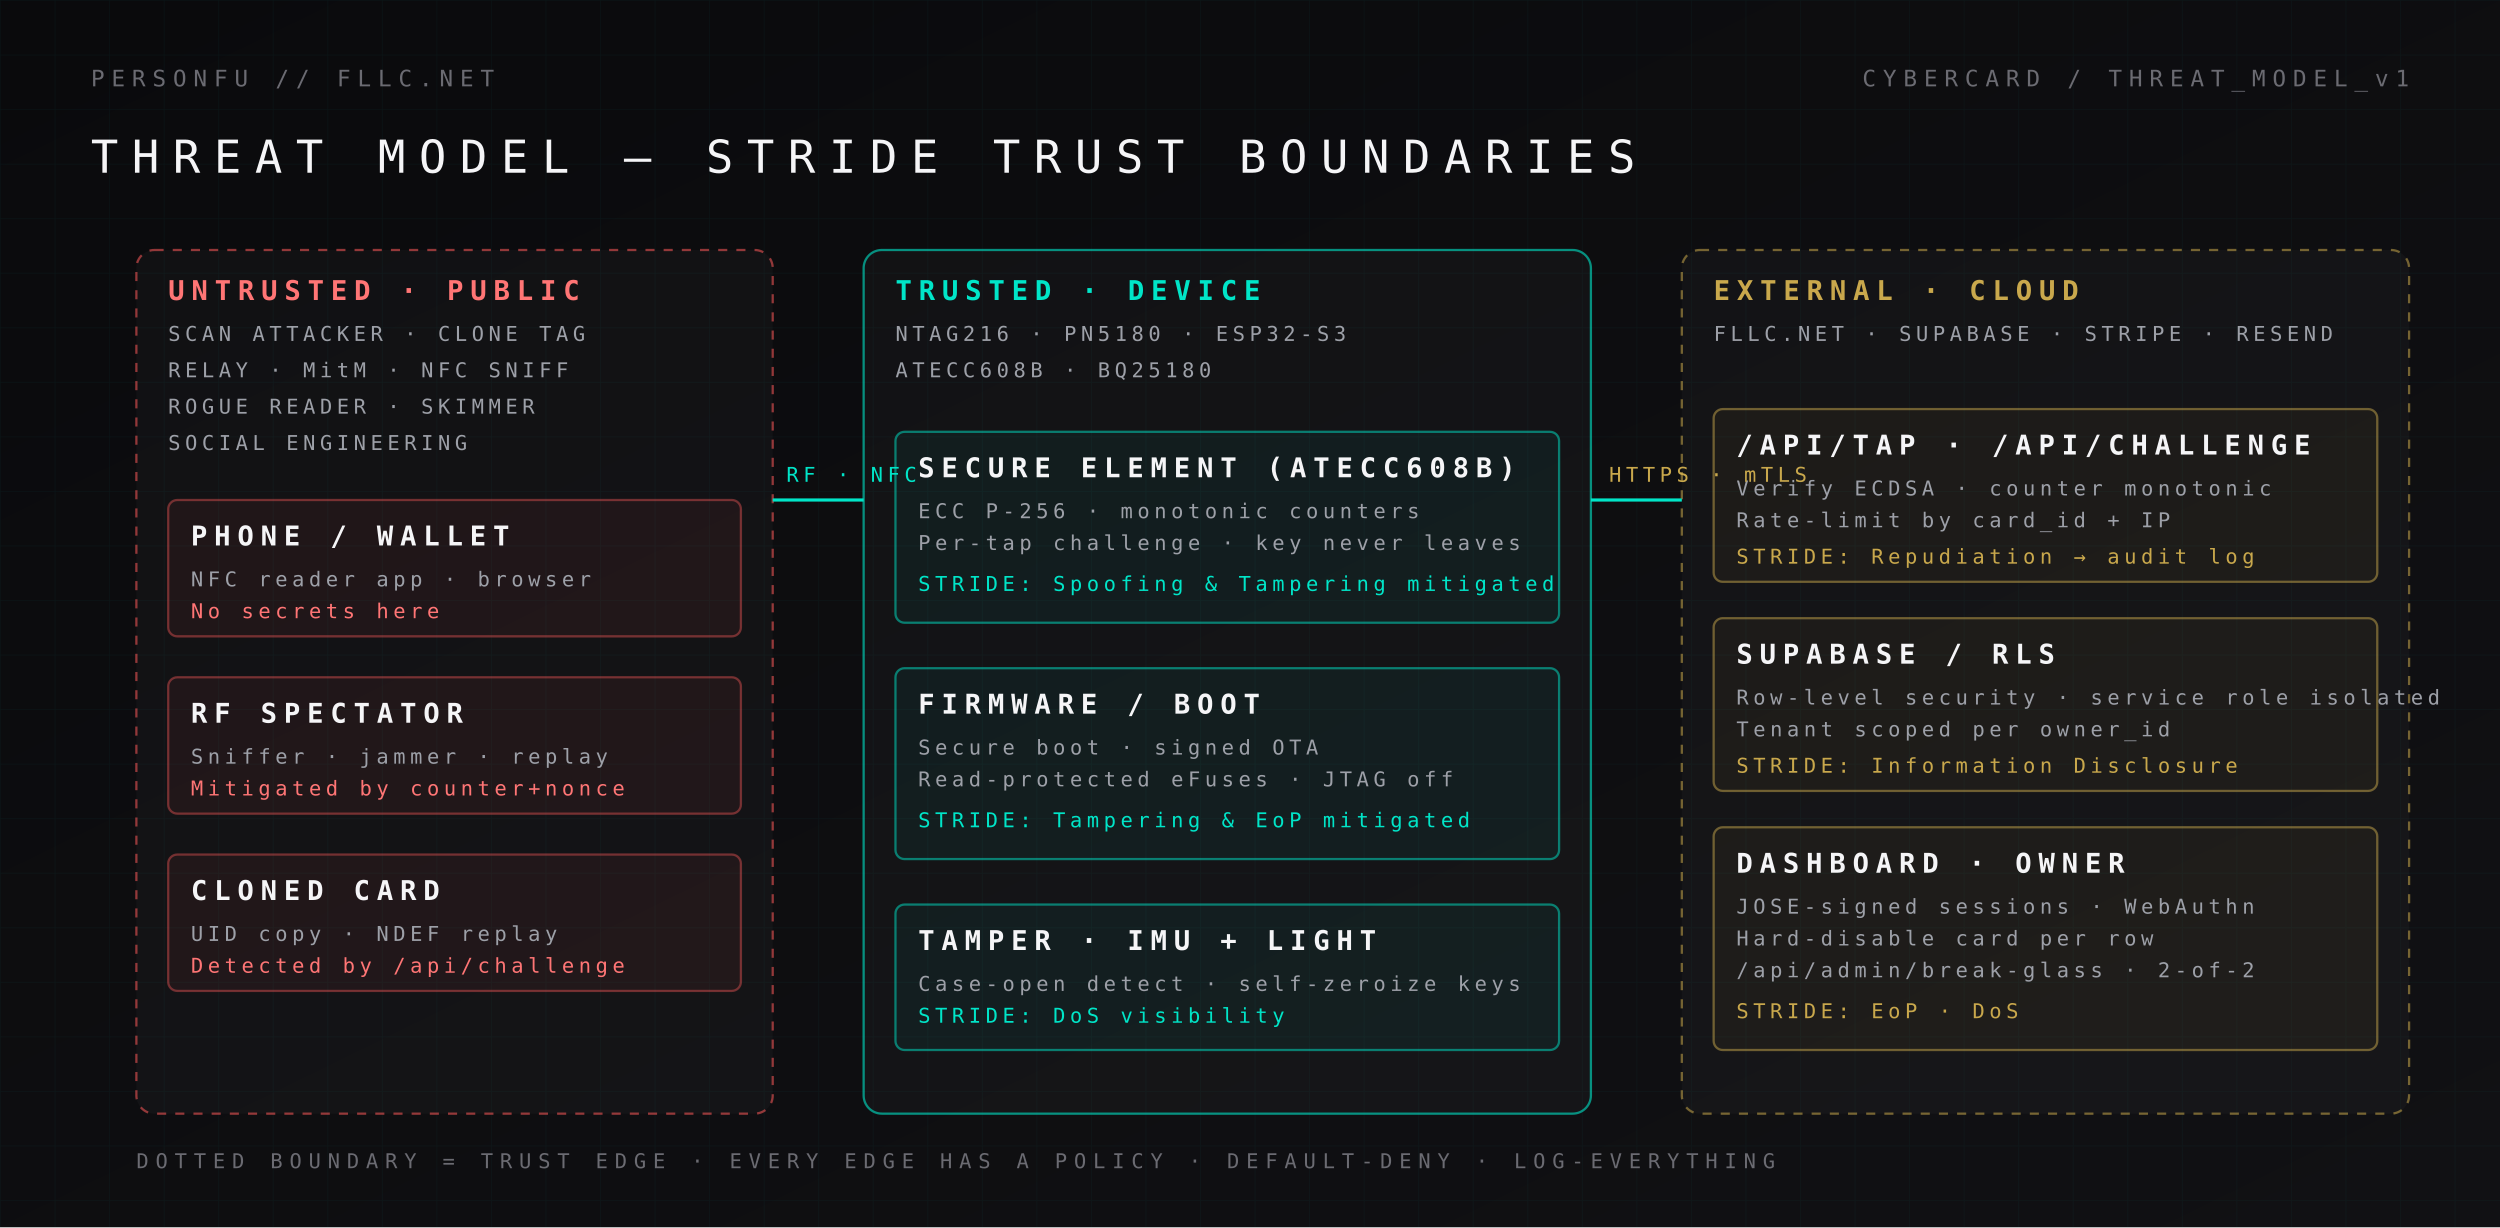
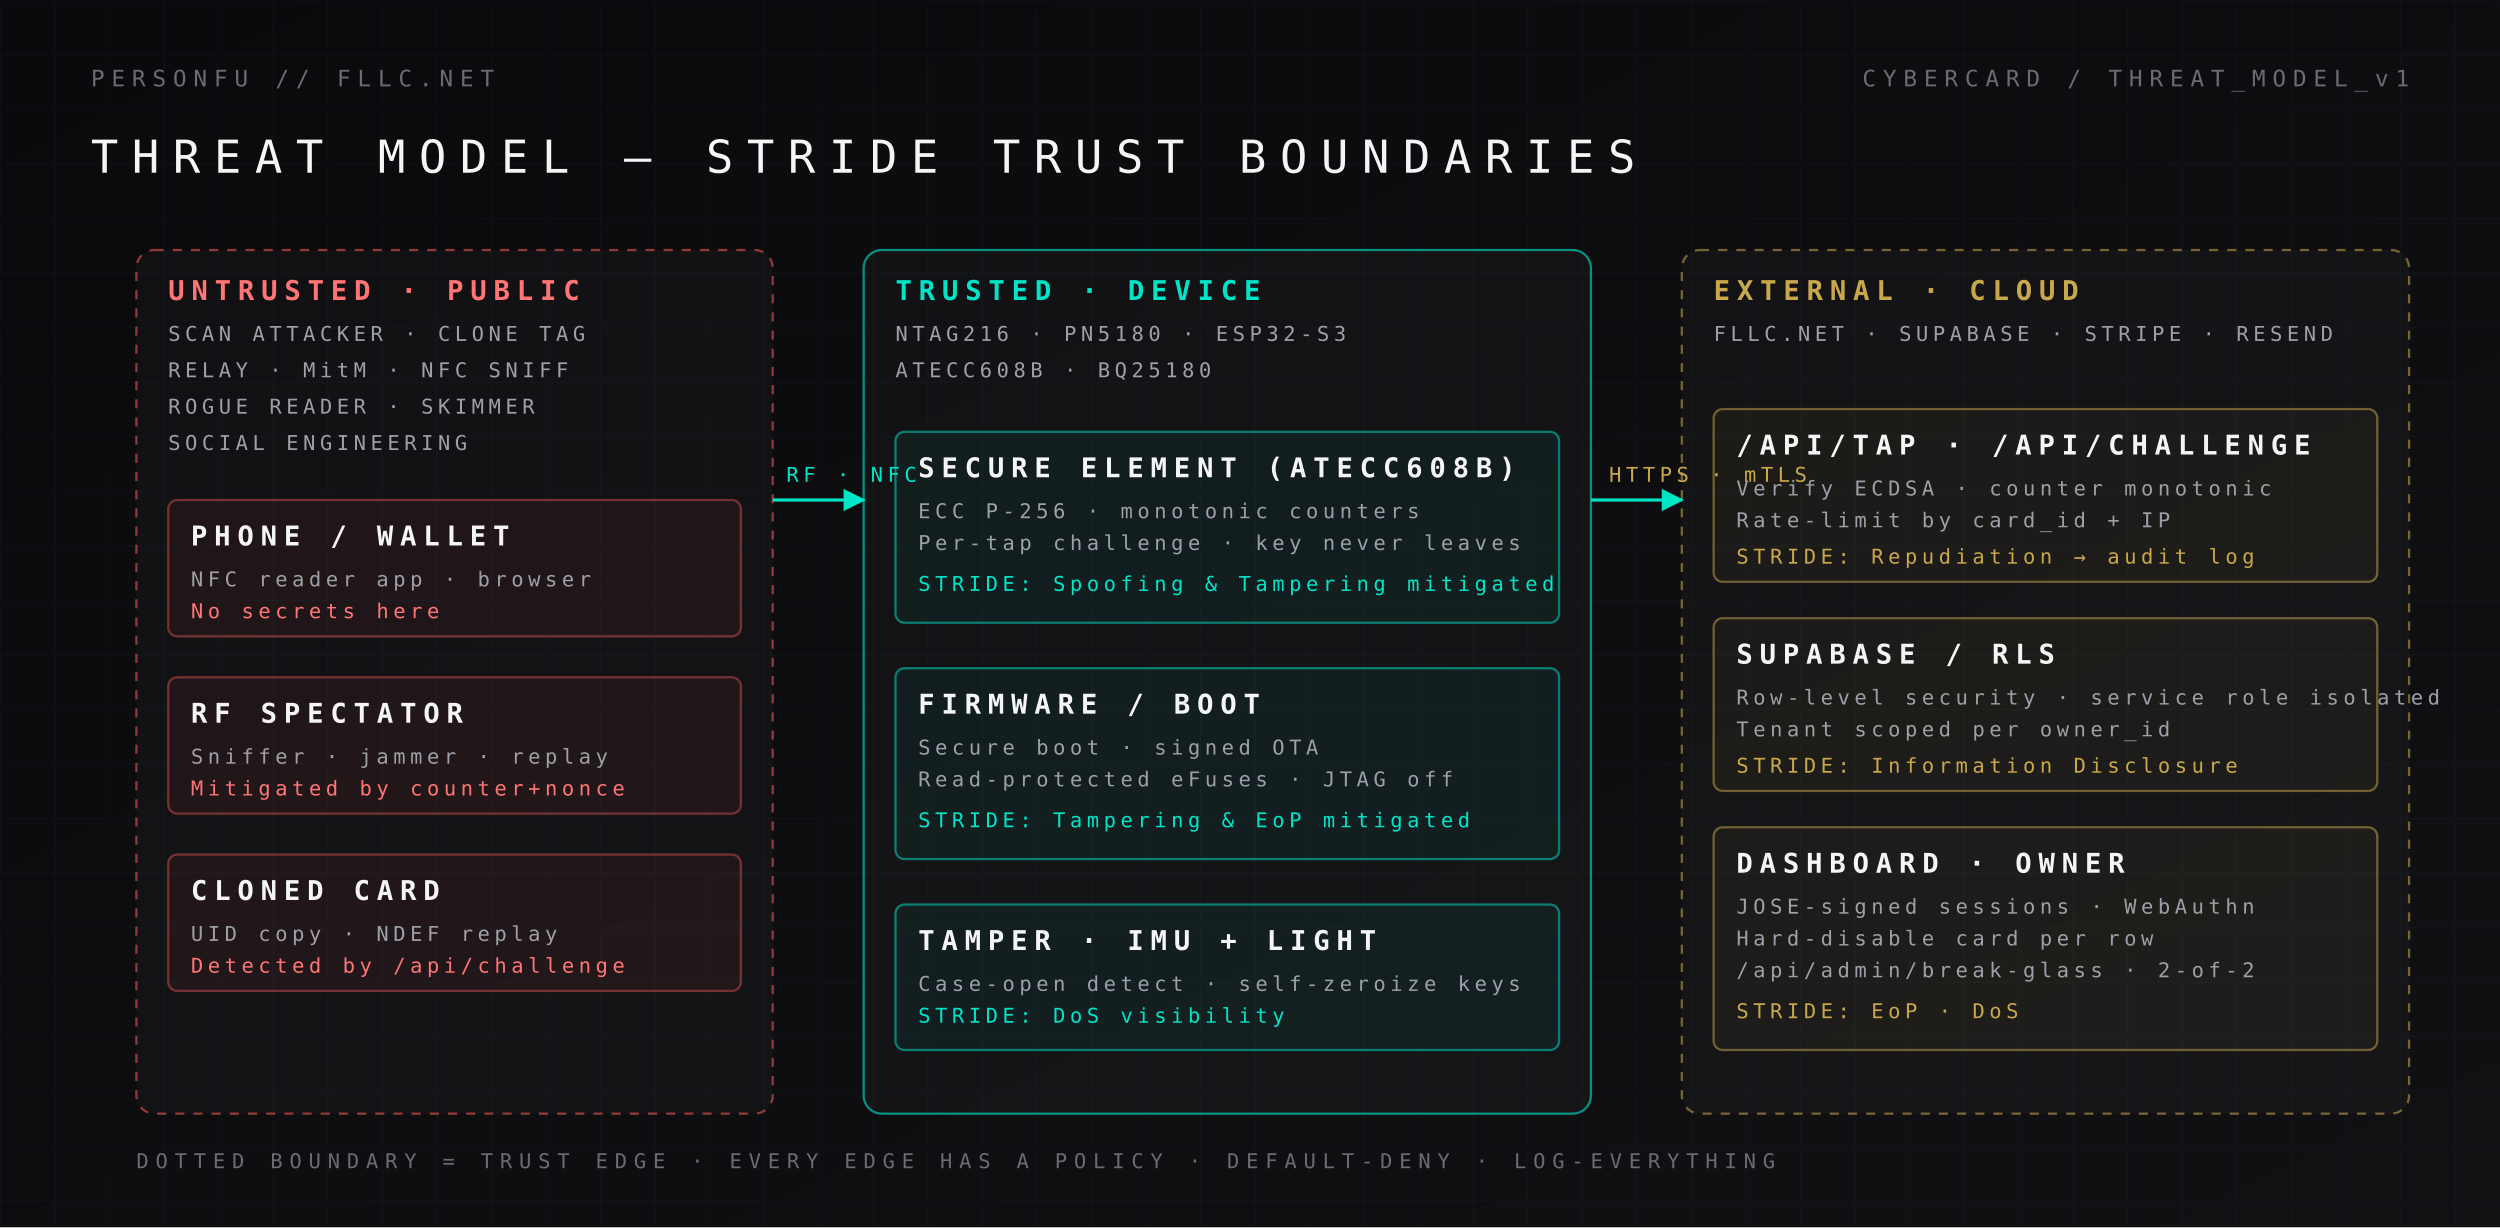
<svg xmlns="http://www.w3.org/2000/svg" viewBox="0 0 1100 540" role="img" aria-label="Threat model trust boundary">
  <defs>
    <linearGradient id="bg" x1="0" y1="0" x2="1" y2="1">
      <stop offset="0" stop-color="#0a0a0c" />
      <stop offset="1" stop-color="#111114" />
    </linearGradient>
    <pattern id="grid" width="24" height="24" patternUnits="userSpaceOnUse">
      <path d="M24 0H0V24" fill="none" stroke="rgba(0,229,200,0.05)" stroke-width="0.5" />
    </pattern>
+     <marker id="arr1" viewBox="0 0 10 10" refX="9" refY="5" markerWidth="7" markerHeight="7" orient="auto-start-reverse">
+       <path d="M0 0 L10 5 L0 10 Z" fill="#00e5c8" />
+     </marker>
  </defs>
  <style>
    .zone { fill: rgba(255,255,255,0.025); }
    .untrusted { stroke: rgba(255,90,90,0.55); stroke-dasharray: 4 4; }
    .external  { stroke: rgba(201,168,76,0.55); stroke-dasharray: 4 4; }
    .trusted   { stroke: rgba(0,229,200,0.6); }
    .h { font: 700 12px ui-monospace, Consolas, monospace; letter-spacing: 3px; fill: #f5f5f7; }
    .s { font: 9px ui-monospace, Consolas, monospace; letter-spacing: 2px; fill: #9da0a8; }
    .red { fill: #ff7575; }
    .green { fill: #00e5c8; }
    .gold { fill: #c9a84c; }
    .arr { stroke: #00e5c8; stroke-width: 1.4; fill: none; }
  </style>
  <rect width="1100" height="540" fill="url(#bg)" />
  <rect width="1100" height="540" fill="url(#grid)" />
  <g font-family="ui-monospace, Consolas, monospace" font-size="10" letter-spacing="3" fill="#6b6b72">
    <text x="40" y="38">PERSONFU // FLLC.NET</text>
    <text x="1060" y="38" text-anchor="end">CYBERCARD / THREAT_MODEL_v1</text>
  </g>
  <text x="40" y="76" font-family="ui-monospace, Consolas, monospace" font-size="20" letter-spacing="6" fill="#f5f5f7">THREAT MODEL — STRIDE TRUST BOUNDARIES</text>
  <g transform="translate(60 110)">
    <rect width="280" height="380" rx="8" class="zone untrusted" />
    <text x="14" y="22" class="h red">UNTRUSTED · PUBLIC</text>
    <g transform="translate(14 40)" class="s">
      <text>SCAN ATTACKER · CLONE TAG</text>
      <text y="16">RELAY · MitM · NFC SNIFF</text>
      <text y="32">ROGUE READER · SKIMMER</text>
      <text y="48">SOCIAL ENGINEERING</text>
    </g>
    <g transform="translate(14 110)">
      <rect width="252" height="60" rx="4" fill="rgba(255,90,90,0.06)" stroke="rgba(255,90,90,0.4)" />
      <text x="10" y="20" class="h">PHONE / WALLET</text>
      <text x="10" y="38" class="s">NFC reader app · browser</text>
      <text x="10" y="52" class="s red">No secrets here</text>
    </g>
    <g transform="translate(14 188)">
      <rect width="252" height="60" rx="4" fill="rgba(255,90,90,0.06)" stroke="rgba(255,90,90,0.4)" />
      <text x="10" y="20" class="h">RF SPECTATOR</text>
      <text x="10" y="38" class="s">Sniffer · jammer · replay</text>
      <text x="10" y="52" class="s red">Mitigated by counter+nonce</text>
    </g>
    <g transform="translate(14 266)">
      <rect width="252" height="60" rx="4" fill="rgba(255,90,90,0.06)" stroke="rgba(255,90,90,0.4)" />
      <text x="10" y="20" class="h">CLONED CARD</text>
      <text x="10" y="38" class="s">UID copy · NDEF replay</text>
      <text x="10" y="52" class="s red">Detected by /api/challenge</text>
    </g>
  </g>
  <g transform="translate(380 110)">
    <rect width="320" height="380" rx="8" class="zone trusted" />
    <text x="14" y="22" class="h green">TRUSTED · DEVICE</text>
    <g transform="translate(14 40)" class="s">
      <text>NTAG216 · PN5180 · ESP32-S3</text>
      <text y="16">ATECC608B · BQ25180</text>
    </g>
    <g transform="translate(14 80)">
      <rect width="292" height="84" rx="4" fill="rgba(0,229,200,0.05)" stroke="rgba(0,229,200,0.5)" />
      <text x="10" y="20" class="h">SECURE ELEMENT (ATECC608B)</text>
      <text x="10" y="38" class="s">ECC P-256 · monotonic counters</text>
      <text x="10" y="52" class="s">Per-tap challenge · key never leaves</text>
      <text x="10" y="70" class="green s">STRIDE: Spoofing &amp; Tampering mitigated</text>
    </g>
    <g transform="translate(14 184)">
      <rect width="292" height="84" rx="4" fill="rgba(0,229,200,0.05)" stroke="rgba(0,229,200,0.5)" />
      <text x="10" y="20" class="h">FIRMWARE / BOOT</text>
      <text x="10" y="38" class="s">Secure boot · signed OTA</text>
      <text x="10" y="52" class="s">Read-protected eFuses · JTAG off</text>
      <text x="10" y="70" class="green s">STRIDE: Tampering &amp; EoP mitigated</text>
    </g>
    <g transform="translate(14 288)">
      <rect width="292" height="64" rx="4" fill="rgba(0,229,200,0.05)" stroke="rgba(0,229,200,0.5)" />
      <text x="10" y="20" class="h">TAMPER · IMU + LIGHT</text>
      <text x="10" y="38" class="s">Case-open detect · self-zeroize keys</text>
      <text x="10" y="52" class="green s">STRIDE: DoS visibility</text>
    </g>
  </g>
  <g transform="translate(740 110)">
    <rect width="320" height="380" rx="8" class="zone external" />
    <text x="14" y="22" class="h gold">EXTERNAL · CLOUD</text>
    <g transform="translate(14 40)" class="s">
      <text>FLLC.NET · SUPABASE · STRIPE · RESEND</text>
    </g>
    <g transform="translate(14 70)">
      <rect width="292" height="76" rx="4" fill="rgba(201,168,76,0.05)" stroke="rgba(201,168,76,0.5)" />
      <text x="10" y="20" class="h">/API/TAP · /API/CHALLENGE</text>
      <text x="10" y="38" class="s">Verify ECDSA · counter monotonic</text>
      <text x="10" y="52" class="s">Rate-limit by card_id + IP</text>
      <text x="10" y="68" class="s gold">STRIDE: Repudiation → audit log</text>
    </g>
    <g transform="translate(14 162)">
      <rect width="292" height="76" rx="4" fill="rgba(201,168,76,0.05)" stroke="rgba(201,168,76,0.5)" />
      <text x="10" y="20" class="h">SUPABASE / RLS</text>
      <text x="10" y="38" class="s">Row-level security · service role isolated</text>
      <text x="10" y="52" class="s">Tenant scoped per owner_id</text>
      <text x="10" y="68" class="s gold">STRIDE: Information Disclosure</text>
    </g>
    <g transform="translate(14 254)">
      <rect width="292" height="98" rx="4" fill="rgba(201,168,76,0.05)" stroke="rgba(201,168,76,0.5)" />
      <text x="10" y="20" class="h">DASHBOARD · OWNER</text>
      <text x="10" y="38" class="s">JOSE-signed sessions · WebAuthn</text>
      <text x="10" y="52" class="s">Hard-disable card per row</text>
      <text x="10" y="66" class="s">/api/admin/break-glass · 2-of-2</text>
      <text x="10" y="84" class="s gold">STRIDE: EoP · DoS</text>
    </g>
  </g>
  <g>
    <path class="arr" d="M340 220 L380 220" marker-end="url(#arr1)" />
    <text x="346" y="212" font-family="ui-monospace, Consolas, monospace" font-size="9" letter-spacing="2" fill="#00e5c8">RF · NFC</text>
    <path class="arr" d="M700 220 L740 220" marker-end="url(#arr1)" />
    <text x="708" y="212" font-family="ui-monospace, Consolas, monospace" font-size="9" letter-spacing="2" fill="#c9a84c">HTTPS · mTLS</text>
  </g>
  <text x="60" y="514" font-family="ui-monospace, Consolas, monospace" font-size="9" letter-spacing="3" fill="#6b6b72">DOTTED BOUNDARY = TRUST EDGE · EVERY EDGE HAS A POLICY · DEFAULT-DENY · LOG-EVERYTHING</text>
</svg>
